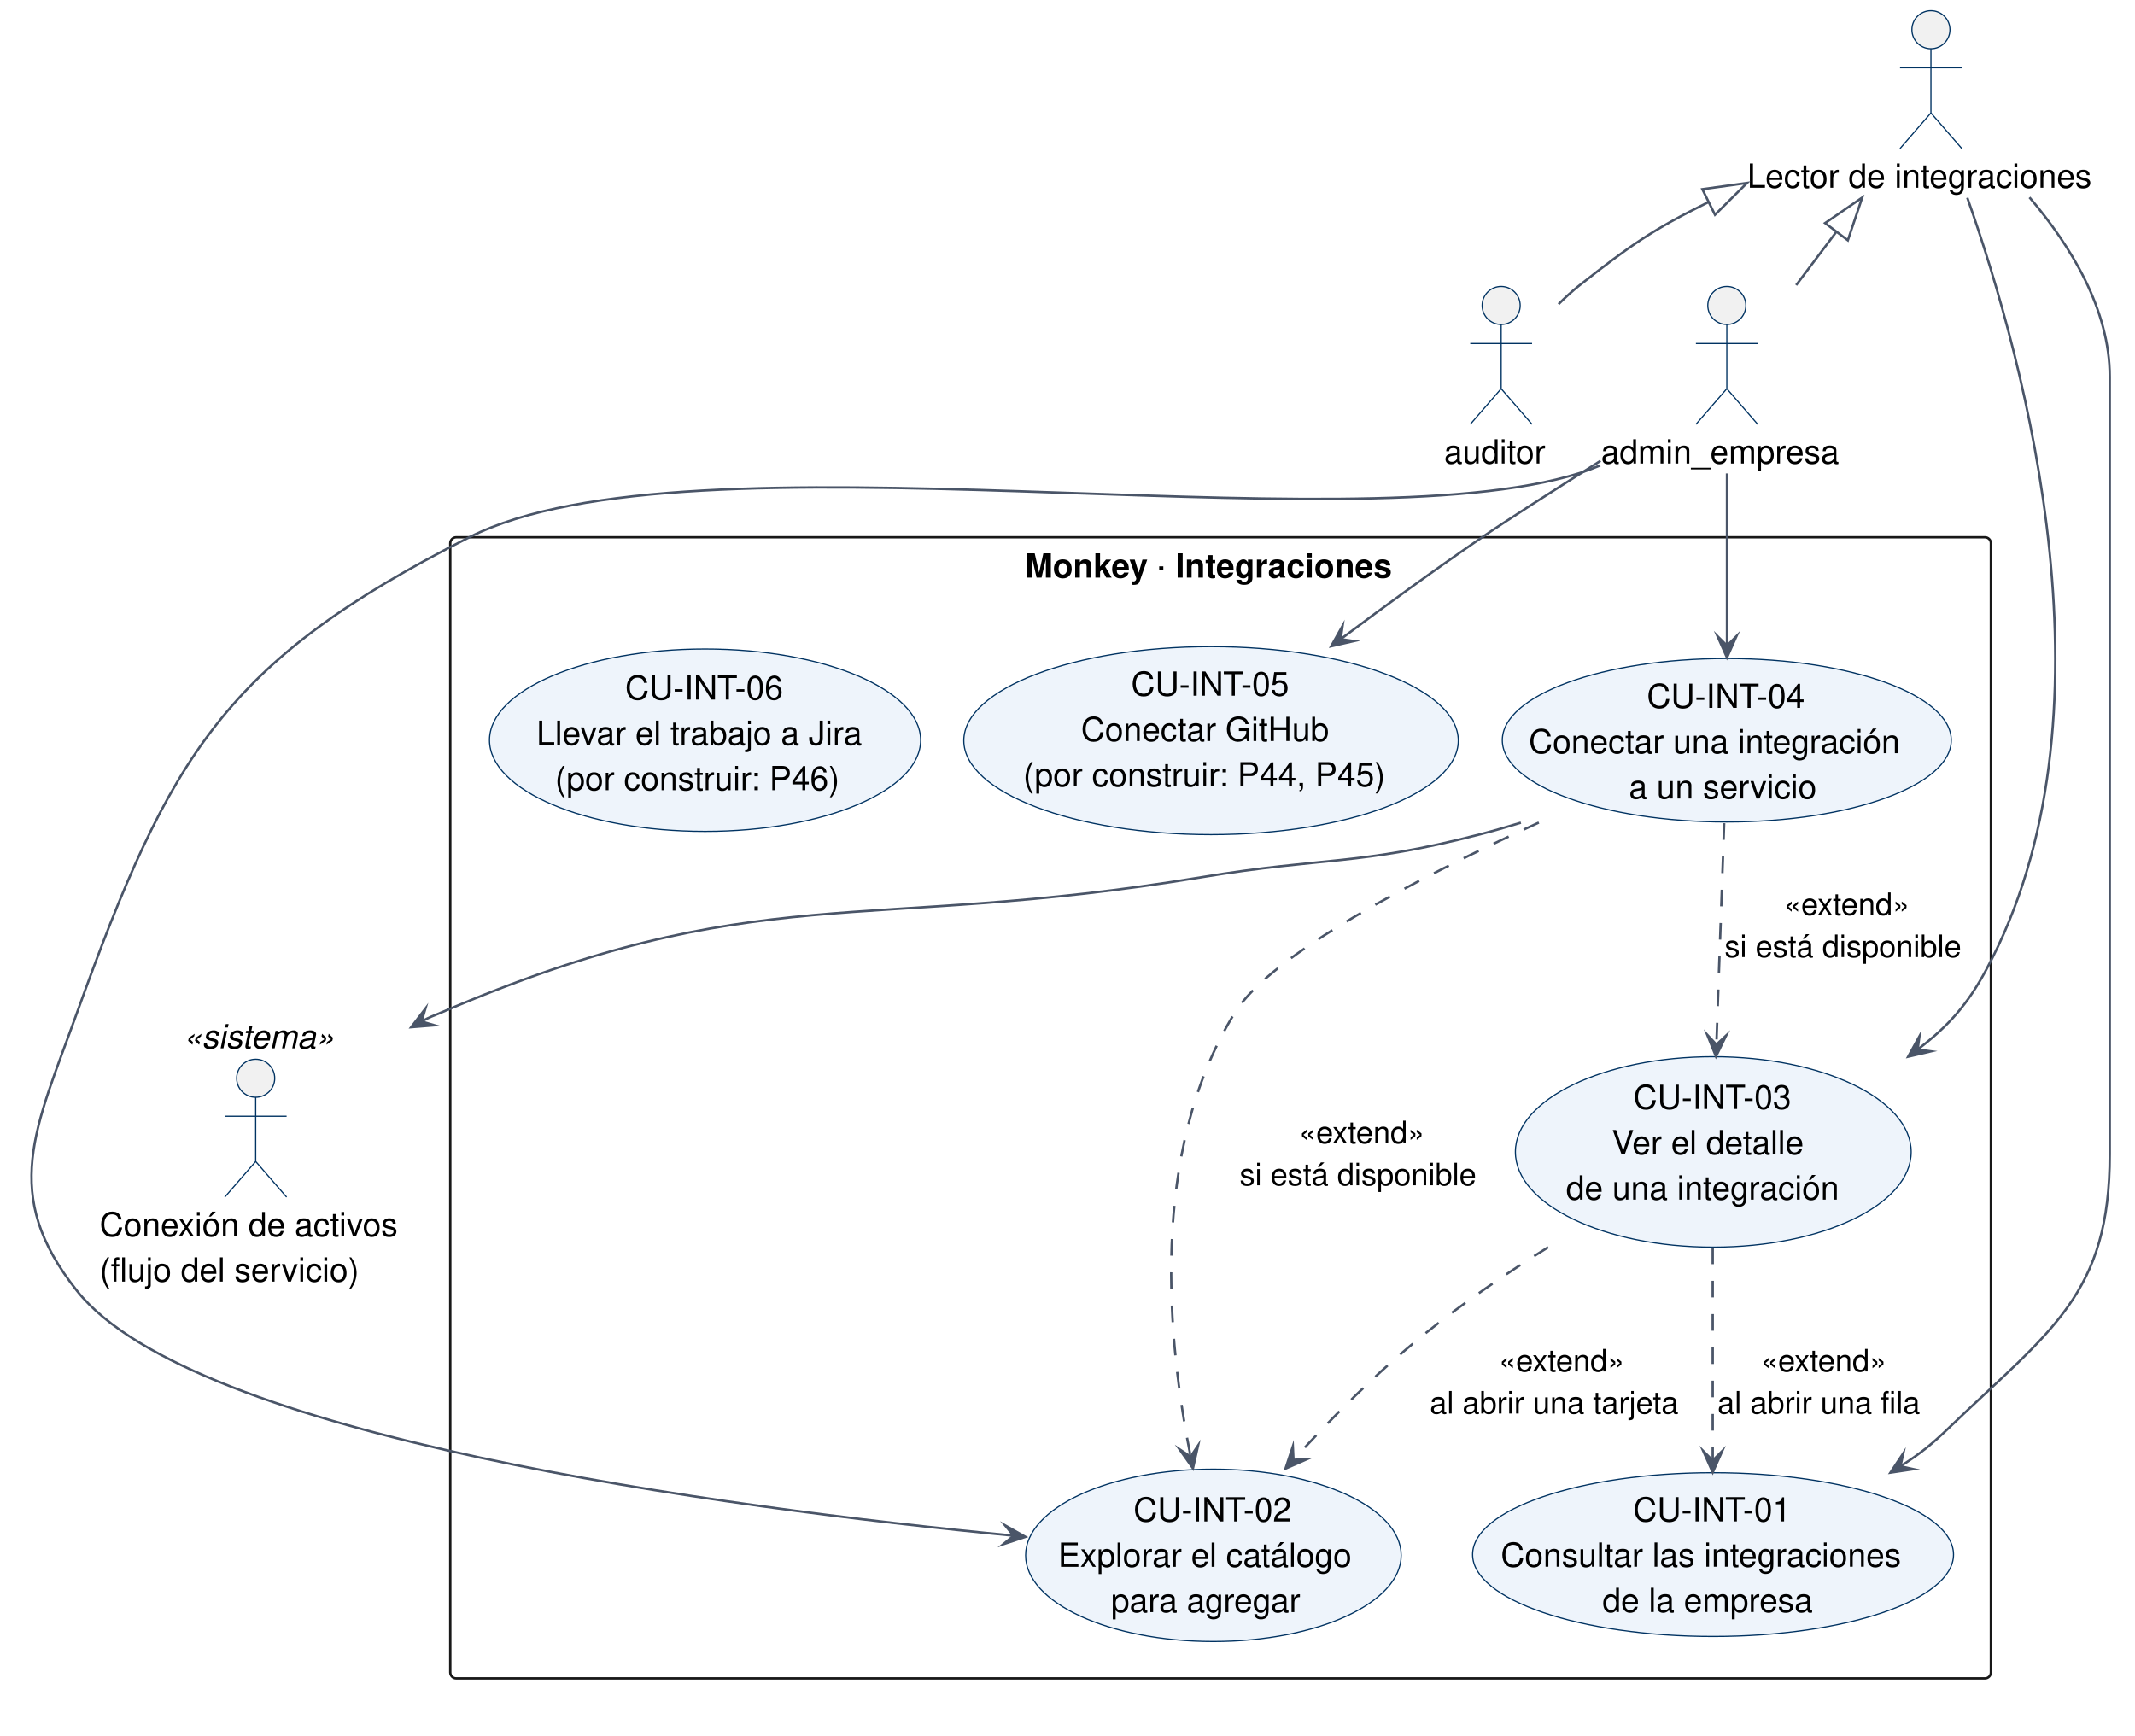
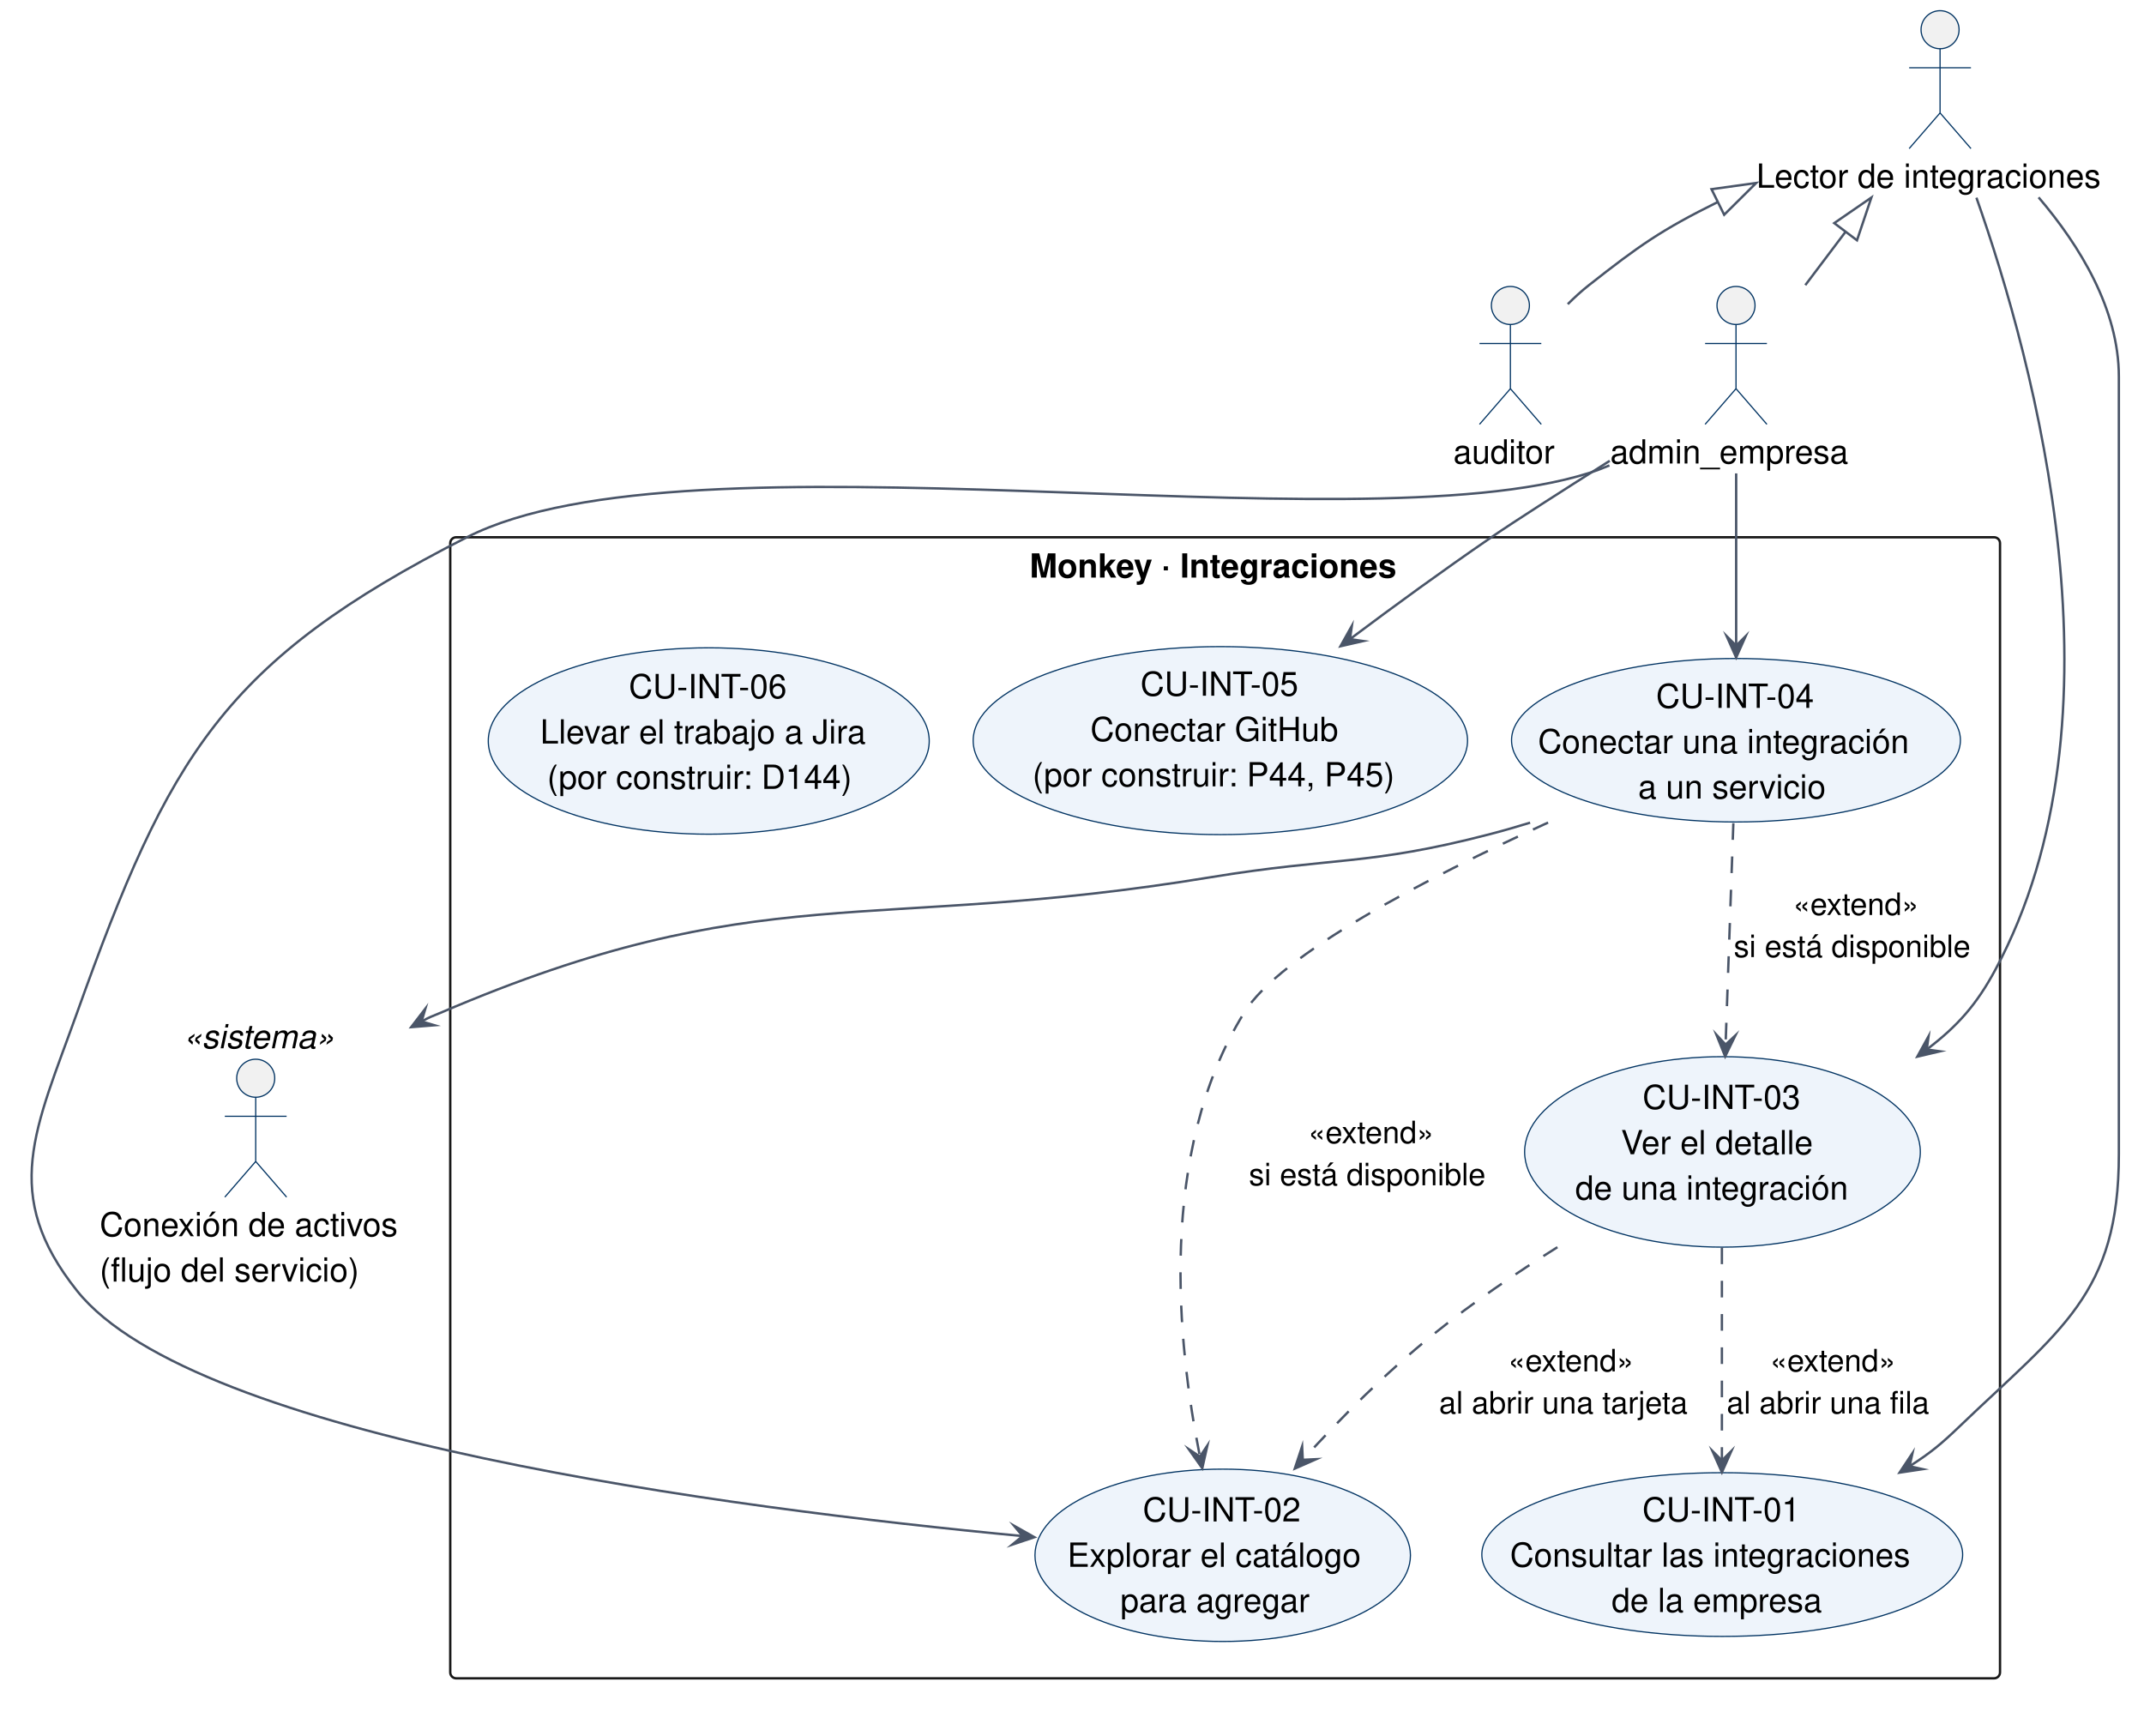
- <svg xmlns="http://www.w3.org/2000/svg" version="1.1" data-diagram-type="DESCRIPTION" style="width:898px;height:730px;background:#FFFFFF;" width="898px" height="730px" viewBox="0 0 898 730" zoomAndPan="magnify" preserveAspectRatio="none" contentStyleType="text/css">
+ <svg xmlns="http://www.w3.org/2000/svg" version="1.1" data-diagram-type="DESCRIPTION" style="width:902px;height:730px;background:#FFFFFF;" width="902px" height="730px" viewBox="0 0 902 730" zoomAndPan="magnify" preserveAspectRatio="none" contentStyleType="text/css">
  <defs />
  <g font-family="sans-serif" lengthAdjust="spacing">
    <g class="cluster" data-qualified-name="Monkey . Integraciones" id="ent0009" data-source-line="25">
-       <rect x="189.385" y="226" width="648" height="480" fill="none" style="stroke:#181818;stroke-width:1;" rx="2.5" ry="2.5" />
-       <text x="431.142" y="242.966" fill="#000" font-size="14" textLength="164.485" font-weight="700" font-family="Helvetica">Monkey · Integraciones</text>
+       <rect x="189.422" y="226" width="652" height="480" fill="none" style="stroke:#181818;stroke-width:1;" rx="2.5" ry="2.5" />
+       <text x="433.179" y="242.966" fill="#000" font-size="14" textLength="164.485" font-weight="700" font-family="Helvetica">Monkey · Integraciones</text>
    </g>
    <g class="entity" data-qualified-name="Lector" id="ent0001" data-source-line="17">
-       <ellipse cx="812.165" cy="12.5" rx="8" ry="8" fill="#F1F1F1" style="stroke:#013362;stroke-width:0.5;" />
-       <path d="M812.165,20.5 L812.165,47.5 M799.165,28.5 L825.165,28.5 M812.165,47.5 L799.165,62.5 M812.165,47.5 L825.165,62.5" style="stroke:#013362;stroke-width:0.5;" fill="none" />
-       <text x="734.885" y="78.966" fill="#000" font-size="14" textLength="154.559" font-family="Helvetica">Lector de integraciones</text>
+       <ellipse cx="816.202" cy="12.5" rx="8" ry="8" fill="#F1F1F1" style="stroke:#013362;stroke-width:0.5;" />
+       <path d="M816.202,20.5 L816.202,47.5 M803.202,28.5 L829.202,28.5 M816.202,47.5 L803.202,62.5 M816.202,47.5 L829.202,62.5" style="stroke:#013362;stroke-width:0.5;" fill="none" />
+       <text x="738.922" y="78.966" fill="#000" font-size="14" textLength="154.559" font-family="Helvetica">Lector de integraciones</text>
    </g>
    <g class="entity" data-qualified-name="Auditor" id="ent0002" data-source-line="18">
-       <ellipse cx="631.402" cy="128.5" rx="8" ry="8" fill="#F1F1F1" style="stroke:#013362;stroke-width:0.5;" />
-       <path d="M631.402,136.5 L631.402,163.5 M618.402,144.5 L644.402,144.5 M631.402,163.5 L618.402,178.5 M631.402,163.5 L644.402,178.5" style="stroke:#013362;stroke-width:0.5;" fill="none" />
-       <text x="607.385" y="194.966" fill="#000" font-size="14" textLength="48.034" font-family="Helvetica">auditor</text>
+       <ellipse cx="635.439" cy="128.5" rx="8" ry="8" fill="#F1F1F1" style="stroke:#013362;stroke-width:0.5;" />
+       <path d="M635.439,136.5 L635.439,163.5 M622.439,144.5 L648.439,144.5 M635.439,163.5 L622.439,178.5 M635.439,163.5 L648.439,178.5" style="stroke:#013362;stroke-width:0.5;" fill="none" />
+       <text x="611.422" y="194.966" fill="#000" font-size="14" textLength="48.034" font-family="Helvetica">auditor</text>
    </g>
    <g class="entity" data-qualified-name="AdminEmpresa" id="ent0003" data-source-line="19">
-       <ellipse cx="726.319" cy="128.5" rx="8" ry="8" fill="#F1F1F1" style="stroke:#013362;stroke-width:0.5;" />
-       <path d="M726.319,136.5 L726.319,163.5 M713.319,144.5 L739.319,144.5 M726.319,163.5 L713.319,178.5 M726.319,163.5 L739.319,178.5" style="stroke:#013362;stroke-width:0.5;" fill="none" />
-       <text x="673.385" y="194.966" fill="#000" font-size="14" textLength="105.868" font-family="Helvetica">admin_empresa</text>
+       <ellipse cx="730.356" cy="128.5" rx="8" ry="8" fill="#F1F1F1" style="stroke:#013362;stroke-width:0.5;" />
+       <path d="M730.356,136.5 L730.356,163.5 M717.356,144.5 L743.356,144.5 M730.356,163.5 L717.356,178.5 M730.356,163.5 L743.356,178.5" style="stroke:#013362;stroke-width:0.5;" fill="none" />
+       <text x="677.422" y="194.966" fill="#000" font-size="14" textLength="105.868" font-family="Helvetica">admin_empresa</text>
    </g>
    <g class="entity" data-qualified-name="Conexion" id="ent0004" data-source-line="20">
-       <ellipse cx="107.545" cy="453.568" rx="8" ry="8" fill="#F1F1F1" style="stroke:#013362;stroke-width:0.5;" />
-       <path d="M107.545,461.568 L107.545,488.568 M94.545,469.568 L120.545,469.568 M107.545,488.568 L94.545,503.568 M107.545,488.568 L120.545,503.568" style="stroke:#013362;stroke-width:0.5;" fill="none" />
-       <text x="41.885" y="520.034" fill="#000" font-size="14" textLength="131.319" font-family="Helvetica">Conexión de activos</text>
-       <text x="41.885" y="539.102" fill="#000" font-size="14" textLength="114.87" font-family="Helvetica">(flujo del servicio)</text>
-       <text x="77.095" y="440.966" fill="#000" font-size="14" textLength="60.9" font-style="italic" font-family="Helvetica">«sistema»</text>
+       <ellipse cx="107.582" cy="453.568" rx="8" ry="8" fill="#F1F1F1" style="stroke:#013362;stroke-width:0.5;" />
+       <path d="M107.582,461.568 L107.582,488.568 M94.582,469.568 L120.582,469.568 M107.582,488.568 L94.582,503.568 M107.582,488.568 L120.582,503.568" style="stroke:#013362;stroke-width:0.5;" fill="none" />
+       <text x="41.922" y="520.034" fill="#000" font-size="14" textLength="131.319" font-family="Helvetica">Conexión de activos</text>
+       <text x="41.922" y="539.102" fill="#000" font-size="14" textLength="114.87" font-family="Helvetica">(flujo del servicio)</text>
+       <text x="77.132" y="440.966" fill="#000" font-size="14" textLength="60.9" font-style="italic" font-family="Helvetica">«sistema»</text>
    </g>
    <g class="entity" data-qualified-name="Monkey . Integraciones.CU1" id="ent0010" data-source-line="26">
-       <ellipse cx="720.526" cy="653.934" rx="101.141" ry="34.434" fill="#EEF4FB" style="stroke:#013362;stroke-width:0.5;" />
-       <text x="686.884" y="639.972" fill="#000" font-size="14" textLength="67.284" font-family="Helvetica">CU-INT-01</text>
-       <text x="631.227" y="659.04" fill="#000" font-size="14" textLength="178.597" font-family="Helvetica">Consultar las integraciones</text>
-       <text x="673.983" y="678.108" fill="#000" font-size="14" textLength="93.086" font-family="Helvetica">de la empresa</text>
+       <ellipse cx="724.563" cy="653.934" rx="101.141" ry="34.434" fill="#EEF4FB" style="stroke:#013362;stroke-width:0.5;" />
+       <text x="690.921" y="639.972" fill="#000" font-size="14" textLength="67.284" font-family="Helvetica">CU-INT-01</text>
+       <text x="635.264" y="659.04" fill="#000" font-size="14" textLength="178.597" font-family="Helvetica">Consultar las integraciones</text>
+       <text x="678.02" y="678.108" fill="#000" font-size="14" textLength="93.086" font-family="Helvetica">de la empresa</text>
    </g>
    <g class="entity" data-qualified-name="Monkey . Integraciones.CU3" id="ent0011" data-source-line="27">
-       <ellipse cx="720.621" cy="484.557" rx="83.236" ry="40.057" fill="#EEF4FB" style="stroke:#013362;stroke-width:0.5;" />
-       <text x="686.979" y="466.483" fill="#000" font-size="14" textLength="67.284" font-family="Helvetica">CU-INT-03</text>
-       <text x="677.921" y="485.551" fill="#000" font-size="14" textLength="85.4" font-family="Helvetica">Ver el detalle</text>
-       <text x="658.692" y="504.618" fill="#000" font-size="14" textLength="123.858" font-family="Helvetica">de una integración</text>
+       <ellipse cx="724.658" cy="484.557" rx="83.236" ry="40.057" fill="#EEF4FB" style="stroke:#013362;stroke-width:0.5;" />
+       <text x="691.016" y="466.483" fill="#000" font-size="14" textLength="67.284" font-family="Helvetica">CU-INT-03</text>
+       <text x="681.958" y="485.551" fill="#000" font-size="14" textLength="85.4" font-family="Helvetica">Ver el detalle</text>
+       <text x="662.729" y="504.618" fill="#000" font-size="14" textLength="123.858" font-family="Helvetica">de una integración</text>
    </g>
    <g class="entity" data-qualified-name="Monkey . Integraciones.CU2" id="ent0012" data-source-line="28">
-       <ellipse cx="510.368" cy="654.248" rx="78.983" ry="36.248" fill="#EEF4FB" style="stroke:#013362;stroke-width:0.5;" />
-       <text x="476.727" y="640.004" fill="#000" font-size="14" textLength="67.284" font-family="Helvetica">CU-INT-02</text>
-       <text x="445.003" y="659.072" fill="#000" font-size="14" textLength="130.732" font-family="Helvetica">Explorar el catálogo</text>
-       <text x="467.305" y="678.14" fill="#000" font-size="14" textLength="86.128" font-family="Helvetica">para agregar</text>
+       <ellipse cx="514.405" cy="654.248" rx="78.983" ry="36.248" fill="#EEF4FB" style="stroke:#013362;stroke-width:0.5;" />
+       <text x="480.763" y="640.004" fill="#000" font-size="14" textLength="67.284" font-family="Helvetica">CU-INT-02</text>
+       <text x="449.04" y="659.072" fill="#000" font-size="14" textLength="130.732" font-family="Helvetica">Explorar el catálogo</text>
+       <text x="471.341" y="678.14" fill="#000" font-size="14" textLength="86.128" font-family="Helvetica">para agregar</text>
    </g>
    <g class="entity" data-qualified-name="Monkey . Integraciones.CU4" id="ent0013" data-source-line="29">
-       <ellipse cx="726.305" cy="311.385" rx="94.42" ry="34.385" fill="#EEF4FB" style="stroke:#013362;stroke-width:0.5;" />
-       <text x="692.663" y="297.77" fill="#000" font-size="14" textLength="67.284" font-family="Helvetica">CU-INT-04</text>
-       <text x="642.991" y="316.838" fill="#000" font-size="14" textLength="166.627" font-family="Helvetica">Conectar una integración</text>
-       <text x="685.131" y="335.906" fill="#000" font-size="14" textLength="82.348" font-family="Helvetica">a un servicio</text>
+       <ellipse cx="730.342" cy="311.385" rx="94.42" ry="34.385" fill="#EEF4FB" style="stroke:#013362;stroke-width:0.5;" />
+       <text x="696.7" y="297.77" fill="#000" font-size="14" textLength="67.284" font-family="Helvetica">CU-INT-04</text>
+       <text x="647.028" y="316.838" fill="#000" font-size="14" textLength="166.627" font-family="Helvetica">Conectar una integración</text>
+       <text x="689.168" y="335.906" fill="#000" font-size="14" textLength="82.348" font-family="Helvetica">a un servicio</text>
    </g>
    <g class="entity" data-qualified-name="Monkey . Integraciones.CU5" id="ent0014" data-source-line="30">
-       <ellipse cx="509.378" cy="311.544" rx="103.993" ry="39.544" fill="#EEF4FB" style="stroke:#013362;stroke-width:0.5;" />
-       <text x="475.736" y="292.655" fill="#000" font-size="14" textLength="67.284" font-family="Helvetica">CU-INT-05</text>
-       <text x="454.673" y="311.723" fill="#000" font-size="14" textLength="109.41" font-family="Helvetica">Conectar GitHub</text>
-       <text x="430.334" y="330.791" fill="#000" font-size="14" textLength="158.087" font-family="Helvetica">(por construir: P44, P45)</text>
+       <ellipse cx="513.415" cy="311.544" rx="103.993" ry="39.544" fill="#EEF4FB" style="stroke:#013362;stroke-width:0.5;" />
+       <text x="479.773" y="292.655" fill="#000" font-size="14" textLength="67.284" font-family="Helvetica">CU-INT-05</text>
+       <text x="458.71" y="311.723" fill="#000" font-size="14" textLength="109.41" font-family="Helvetica">Conectar GitHub</text>
+       <text x="434.371" y="330.791" fill="#000" font-size="14" textLength="158.087" font-family="Helvetica">(por construir: P44, P45)</text>
    </g>
    <g class="entity" data-qualified-name="Monkey . Integraciones.CU6" id="ent0015" data-source-line="31">
-       <ellipse cx="296.556" cy="311.363" rx="90.671" ry="38.363" fill="#EEF4FB" style="stroke:#013362;stroke-width:0.5;" />
-       <text x="262.914" y="294.275" fill="#000" font-size="14" textLength="67.284" font-family="Helvetica">CU-INT-06</text>
-       <text x="225.646" y="313.343" fill="#000" font-size="14" textLength="141.819" font-family="Helvetica">Llevar el trabajo a Jira</text>
-       <text x="233.451" y="332.411" fill="#000" font-size="14" textLength="126.21" font-family="Helvetica">(por construir: P46)</text>
+       <ellipse cx="298.179" cy="311.704" rx="92.757" ry="39.204" fill="#EEF4FB" style="stroke:#013362;stroke-width:0.5;" />
+       <text x="264.537" y="293.707" fill="#000" font-size="14" textLength="67.284" font-family="Helvetica">CU-INT-06</text>
+       <text x="227.27" y="312.775" fill="#000" font-size="14" textLength="141.819" font-family="Helvetica">Llevar el trabajo a Jira</text>
+       <text x="230.196" y="331.843" fill="#000" font-size="14" textLength="135.967" font-family="Helvetica">(por construir: D144)</text>
    </g>
    <g class="link" data-entity-1="ent0001" data-entity-2="ent0002" id="lnk6" data-link-type="extension">
-       <polygon points="734.806,76.976,716.013,79.586,721.338,90.34,734.806,76.976" fill="none" style="stroke:#4A5568;stroke-width:1;stroke-linejoin:miter;stroke-miterlimit:10;" />
-       <path d="M718.675,84.963 C694.899,96.736 685.576,103.317 664.385,120 C661.342,122.396 658.37,125.106 655.534,127.951" style="stroke:#4A5568;stroke-width:1;" fill="none" />
+       <polygon points="738.843,76.976,720.05,79.586,725.375,90.34,738.843,76.976" fill="none" style="stroke:#4A5568;stroke-width:1;stroke-linejoin:miter;stroke-miterlimit:10;" />
+       <path d="M722.712,84.963 C698.936,96.736 689.613,103.317 668.422,120 C665.379,122.396 662.406,125.106 659.571,127.951" style="stroke:#4A5568;stroke-width:1;" fill="none" />
    </g>
    <g class="link" data-entity-1="ent0001" data-entity-2="ent0003" id="lnk8" data-link-type="extension">
-       <polygon points="783.269,83.095,767.639,93.851,777.219,101.078,783.269,83.095" fill="none" style="stroke:#4A5568;stroke-width:1;stroke-linejoin:miter;stroke-miterlimit:10;" />
-       <path d="M772.429,97.465 C763.463,109.35 764.435,108.062 755.471,119.945" style="stroke:#4A5568;stroke-width:1;" fill="none" />
+       <polygon points="787.306,83.095,771.676,93.851,781.256,101.078,787.306,83.095" fill="none" style="stroke:#4A5568;stroke-width:1;stroke-linejoin:miter;stroke-miterlimit:10;" />
+       <path d="M776.466,97.465 C767.5,109.35 768.472,108.062 759.508,119.945" style="stroke:#4A5568;stroke-width:1;" fill="none" />
    </g>
    <g class="link" data-entity-1="ent0001" data-entity-2="ent0010" id="lnk16" data-link-type="dependency">
-       <polygon points="795.121,619.47,804.861,618.009,799.339,616.784,800.563,611.261,795.121,619.47" fill="#4A5568" style="stroke:#4A5568;stroke-width:1;stroke-linejoin:miter;stroke-miterlimit:10;" />
-       <path d="M853.615,83.023 C871.043,103.469 887.385,130.19 887.385,158.5 C887.385,158.5 887.385,158.5 887.385,485.5 C887.385,544.461 862.945,559.194 820.385,600 C812.868,607.207 808.395,611.016 799.339,616.784" style="stroke:#4A5568;stroke-width:1;" fill="none" />
+       <polygon points="799.158,619.47,808.898,618.009,803.375,616.784,804.6,611.261,799.158,619.47" fill="#4A5568" style="stroke:#4A5568;stroke-width:1;stroke-linejoin:miter;stroke-miterlimit:10;" />
+       <path d="M857.652,83.023 C875.08,103.469 891.422,130.19 891.422,158.5 C891.422,158.5 891.422,158.5 891.422,485.5 C891.422,544.461 866.981,559.194 824.422,600 C816.905,607.207 812.432,611.016 803.375,616.784" style="stroke:#4A5568;stroke-width:1;" fill="none" />
    </g>
    <g class="link" data-entity-1="ent0001" data-entity-2="ent0011" id="lnk17" data-link-type="dependency">
-       <polygon points="802.585,444.494,812.173,442.242,806.569,441.472,807.339,435.868,802.585,444.494" fill="#4A5568" style="stroke:#4A5568;stroke-width:1;stroke-linejoin:miter;stroke-miterlimit:10;" />
-       <path d="M827.465,83.167 C852.033,152.861 892.525,302.133 835.385,408 C827.615,422.397 819.753,431.474 806.569,441.472" style="stroke:#4A5568;stroke-width:1;" fill="none" />
+       <polygon points="806.622,444.494,816.21,442.242,810.606,441.472,811.376,435.868,806.622,444.494" fill="#4A5568" style="stroke:#4A5568;stroke-width:1;stroke-linejoin:miter;stroke-miterlimit:10;" />
+       <path d="M831.502,83.167 C856.07,152.861 896.562,302.133 839.422,408 C831.651,422.397 823.79,431.474 810.606,441.472" style="stroke:#4A5568;stroke-width:1;" fill="none" />
    </g>
    <g class="link" data-entity-1="ent0003" data-entity-2="ent0012" id="lnk18" data-link-type="dependency">
-       <polygon points="431.3,646.483,422.729,641.63,426.323,645.999,421.955,649.592,431.3,646.483" fill="#4A5568" style="stroke:#4A5568;stroke-width:1;stroke-linejoin:miter;stroke-miterlimit:10;" />
-       <path d="M673.06,195.786 C670.184,196.997 667.284,198.082 664.385,199 C565.286,230.387 290.094,178.98 197.385,226 C94.613,278.124 71.346,317.552 32.385,426 C14.804,474.938 0,502.316 32.385,543 C81.375,604.544 303.631,634.064 426.323,645.999" style="stroke:#4A5568;stroke-width:1;" fill="none" />
+       <polygon points="435.185,646.634,426.604,641.799,430.207,646.16,425.846,649.763,435.185,646.634" fill="#4A5568" style="stroke:#4A5568;stroke-width:1;stroke-linejoin:miter;stroke-miterlimit:10;" />
+       <path d="M677.098,195.788 C674.222,196.999 671.321,198.083 668.422,199 C568.255,230.691 290.064,178.367 196.422,226 C93.963,278.118 71.126,317.76 32.422,426 C14.914,474.964 0,502.345 32.422,543 C81.925,605.073 306.619,634.403 430.207,646.16" style="stroke:#4A5568;stroke-width:1;" fill="none" />
    </g>
    <g class="link" data-entity-1="ent0003" data-entity-2="ent0013" id="lnk19" data-link-type="dependency">
-       <polygon points="726.385,276.597,730.385,267.597,726.385,271.597,722.385,267.597,726.385,276.597" fill="#4A5568" style="stroke:#4A5568;stroke-width:1;stroke-linejoin:miter;stroke-miterlimit:10;" />
-       <path d="M726.385,199.129 C726.385,223.087 726.385,248.578 726.385,271.597" style="stroke:#4A5568;stroke-width:1;" fill="none" />
+       <polygon points="730.422,276.597,734.422,267.597,730.422,271.597,726.422,267.597,730.422,276.597" fill="#4A5568" style="stroke:#4A5568;stroke-width:1;stroke-linejoin:miter;stroke-miterlimit:10;" />
+       <path d="M730.422,199.129 C730.422,223.087 730.422,248.578 730.422,271.597" style="stroke:#4A5568;stroke-width:1;" fill="none" />
    </g>
    <g class="link" data-entity-1="ent0003" data-entity-2="ent0014" id="lnk20" data-link-type="dependency">
-       <polygon points="559.897,271.855,569.498,269.662,563.899,268.858,564.704,263.258,559.897,271.855" fill="#4A5568" style="stroke:#4A5568;stroke-width:1;stroke-linejoin:miter;stroke-miterlimit:10;" />
-       <path d="M673.192,193.844 C653.173,206.495 632.947,219.428 623.385,226 C602.27,240.512 583.499,254.182 563.899,268.858" style="stroke:#4A5568;stroke-width:1;" fill="none" />
+       <polygon points="563.934,271.855,573.535,269.662,567.936,268.858,568.74,263.258,563.934,271.855" fill="#4A5568" style="stroke:#4A5568;stroke-width:1;stroke-linejoin:miter;stroke-miterlimit:10;" />
+       <path d="M677.229,193.844 C657.21,206.495 636.984,219.428 627.422,226 C606.307,240.512 587.536,254.182 567.936,268.858" style="stroke:#4A5568;stroke-width:1;" fill="none" />
    </g>
    <g class="link" data-entity-1="ent0013" data-entity-2="ent0004" id="lnk21" data-link-type="dependency">
-       <polygon points="172.946,432.088,182.763,431.286,177.335,429.692,178.929,424.265,172.946,432.088" fill="#4A5568" style="stroke:#4A5568;stroke-width:1;stroke-linejoin:miter;stroke-miterlimit:10;" />
-       <path d="M639.694,346.061 C633.876,347.858 628.069,349.527 622.385,351 C571.456,364.2 557.287,360.386 505.385,369 C362.874,392.651 318.116,368.979 185.385,426 C181.212,427.793 181.439,427.451 177.335,429.692" style="stroke:#4A5568;stroke-width:1;" fill="none" />
+       <polygon points="172.979,432.077,182.795,431.282,177.369,429.684,178.966,424.258,172.979,432.077" fill="#4A5568" style="stroke:#4A5568;stroke-width:1;stroke-linejoin:miter;stroke-miterlimit:10;" />
+       <path d="M643.731,346.061 C637.912,347.858 632.106,349.527 626.422,351 C575.493,364.2 561.333,360.442 509.422,369 C365.158,392.784 319.823,368.431 185.422,426 C181.247,427.788 181.474,427.446 177.369,429.684" style="stroke:#4A5568;stroke-width:1;" fill="none" />
    </g>
    <g class="link" data-entity-1="ent0011" data-entity-2="ent0010" id="lnk22" data-link-type="dependency">
-       <polygon points="720.385,619.349,724.385,610.349,720.385,614.349,716.385,610.349,720.385,619.349" fill="#4A5568" style="stroke:#4A5568;stroke-width:1;stroke-linejoin:miter;stroke-miterlimit:10;" />
-       <path d="M720.385,524.771 C720.385,553.49 720.385,587.038 720.385,614.349" style="stroke:#4A5568;stroke-width:1;stroke-dasharray:7,7;" fill="none" />
-       <text x="740.637" y="576.897" fill="#000" font-size="13" textLength="55.497" font-family="Helvetica">«extend»</text>
-       <text x="722.385" y="594.603" fill="#000" font-size="13" textLength="92.001" font-family="Helvetica">al abrir una fila</text>
+       <polygon points="724.422,619.349,728.422,610.349,724.422,614.349,720.422,610.349,724.422,619.349" fill="#4A5568" style="stroke:#4A5568;stroke-width:1;stroke-linejoin:miter;stroke-miterlimit:10;" />
+       <path d="M724.422,524.771 C724.422,553.49 724.422,587.038 724.422,614.349" style="stroke:#4A5568;stroke-width:1;stroke-dasharray:7,7;" fill="none" />
+       <text x="744.674" y="576.897" fill="#000" font-size="13" textLength="55.497" font-family="Helvetica">«extend»</text>
+       <text x="726.422" y="594.603" fill="#000" font-size="13" textLength="92.001" font-family="Helvetica">al abrir una fila</text>
    </g>
    <g class="link" data-entity-1="ent0011" data-entity-2="ent0012" id="lnk23" data-link-type="dependency">
-       <polygon points="540.682,617.779,549.698,613.815,544.048,614.081,543.782,608.431,540.682,617.779" fill="#4A5568" style="stroke:#4A5568;stroke-width:1;stroke-linejoin:miter;stroke-miterlimit:10;" />
-       <path d="M651.19,524.634 C633.704,535.6 615.367,548.079 599.385,561 C578.302,578.046 560.466,596.042 544.048,614.081" style="stroke:#4A5568;stroke-width:1;stroke-dasharray:7,7;" fill="none" />
-       <text x="630.414" y="576.897" fill="#000" font-size="13" textLength="55.497" font-family="Helvetica">«extend»</text>
-       <text x="601.385" y="594.603" fill="#000" font-size="13" textLength="113.555" font-family="Helvetica">al abrir una tarjeta</text>
+       <polygon points="544.719,617.779,553.735,613.815,548.085,614.081,547.819,608.431,544.719,617.779" fill="#4A5568" style="stroke:#4A5568;stroke-width:1;stroke-linejoin:miter;stroke-miterlimit:10;" />
+       <path d="M655.227,524.634 C637.741,535.6 619.403,548.079 603.422,561 C582.339,578.046 564.503,596.042 548.085,614.081" style="stroke:#4A5568;stroke-width:1;stroke-dasharray:7,7;" fill="none" />
+       <text x="634.451" y="576.897" fill="#000" font-size="13" textLength="55.497" font-family="Helvetica">«extend»</text>
+       <text x="605.422" y="594.603" fill="#000" font-size="13" textLength="113.555" font-family="Helvetica">al abrir una tarjeta</text>
    </g>
    <g class="link" data-entity-1="ent0013" data-entity-2="ent0012" id="lnk24" data-link-type="dependency">
-       <polygon points="501.766,617.641,503.927,608.032,500.787,612.738,496.081,609.598,501.766,617.641" fill="#4A5568" style="stroke:#4A5568;stroke-width:1;stroke-linejoin:miter;stroke-miterlimit:10;" />
-       <path d="M647.255,346.015 C595.414,369.724 534.543,401.521 519.385,426 C482.84,485.017 491.312,565.275 500.787,612.738" style="stroke:#4A5568;stroke-width:1;stroke-dasharray:7,7;" fill="none" />
-       <text x="546.332" y="480.897" fill="#000" font-size="13" textLength="55.497" font-family="Helvetica">«extend»</text>
-       <text x="521.385" y="498.603" fill="#000" font-size="13" textLength="105.391" font-family="Helvetica">si está disponible</text>
+       <polygon points="505.803,617.641,507.963,608.032,504.824,612.738,500.118,609.598,505.803,617.641" fill="#4A5568" style="stroke:#4A5568;stroke-width:1;stroke-linejoin:miter;stroke-miterlimit:10;" />
+       <path d="M651.292,346.015 C599.451,369.724 538.58,401.521 523.422,426 C486.877,485.017 495.349,565.275 504.824,612.738" style="stroke:#4A5568;stroke-width:1;stroke-dasharray:7,7;" fill="none" />
+       <text x="550.369" y="480.897" fill="#000" font-size="13" textLength="55.497" font-family="Helvetica">«extend»</text>
+       <text x="525.422" y="498.603" fill="#000" font-size="13" textLength="105.391" font-family="Helvetica">si está disponible</text>
    </g>
    <g class="link" data-entity-1="ent0013" data-entity-2="ent0011" id="lnk25" data-link-type="dependency">
-       <polygon points="721.757,444.4,726.07,435.546,721.932,439.403,718.075,435.265,721.757,444.4" fill="#4A5568" style="stroke:#4A5568;stroke-width:1;stroke-linejoin:miter;stroke-miterlimit:10;" />
-       <path d="M725.2,346.284 C724.209,374.511 722.972,409.786 721.932,439.403" style="stroke:#4A5568;stroke-width:1;stroke-dasharray:7,7;" fill="none" />
-       <text x="750.332" y="384.897" fill="#000" font-size="13" textLength="55.497" font-family="Helvetica">«extend»</text>
-       <text x="725.385" y="402.603" fill="#000" font-size="13" textLength="105.391" font-family="Helvetica">si está disponible</text>
+       <polygon points="725.794,444.4,730.107,435.546,725.969,439.403,722.112,435.265,725.794,444.4" fill="#4A5568" style="stroke:#4A5568;stroke-width:1;stroke-linejoin:miter;stroke-miterlimit:10;" />
+       <path d="M729.237,346.284 C728.246,374.511 727.008,409.786 725.969,439.403" style="stroke:#4A5568;stroke-width:1;stroke-dasharray:7,7;" fill="none" />
+       <text x="754.369" y="384.897" fill="#000" font-size="13" textLength="55.497" font-family="Helvetica">«extend»</text>
+       <text x="729.422" y="402.603" fill="#000" font-size="13" textLength="105.391" font-family="Helvetica">si está disponible</text>
    </g>
  </g>
</svg>
